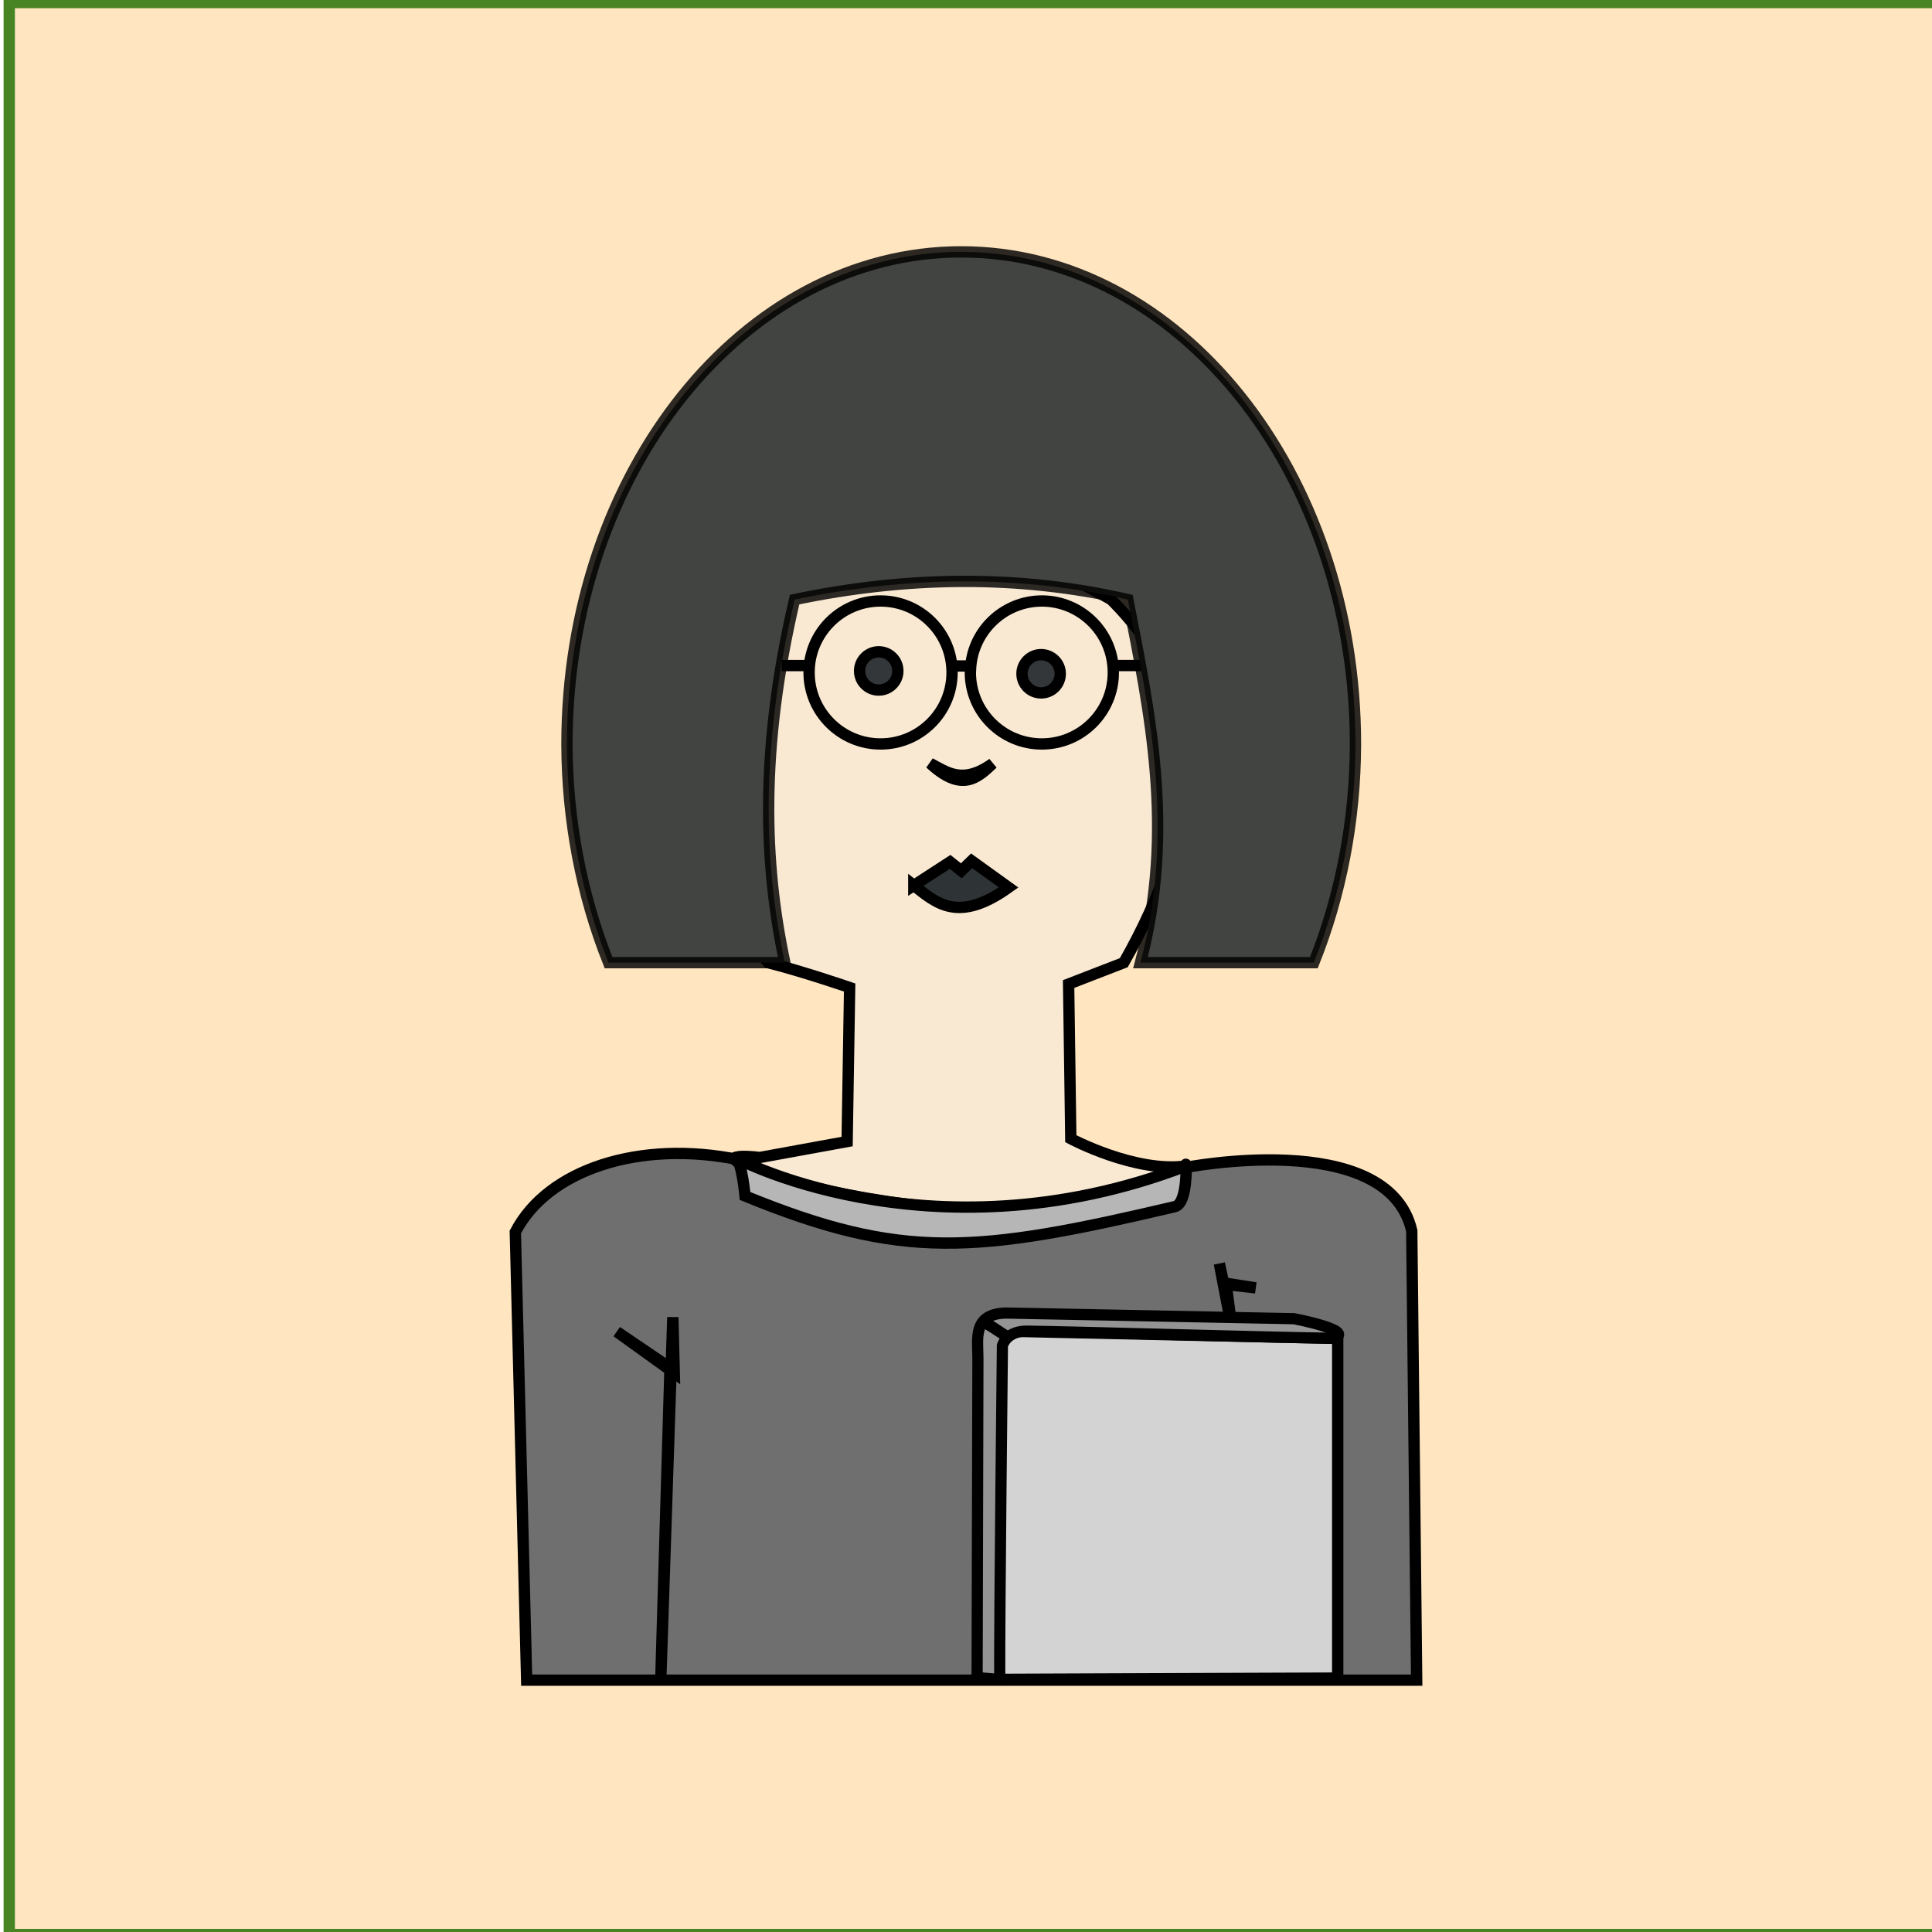
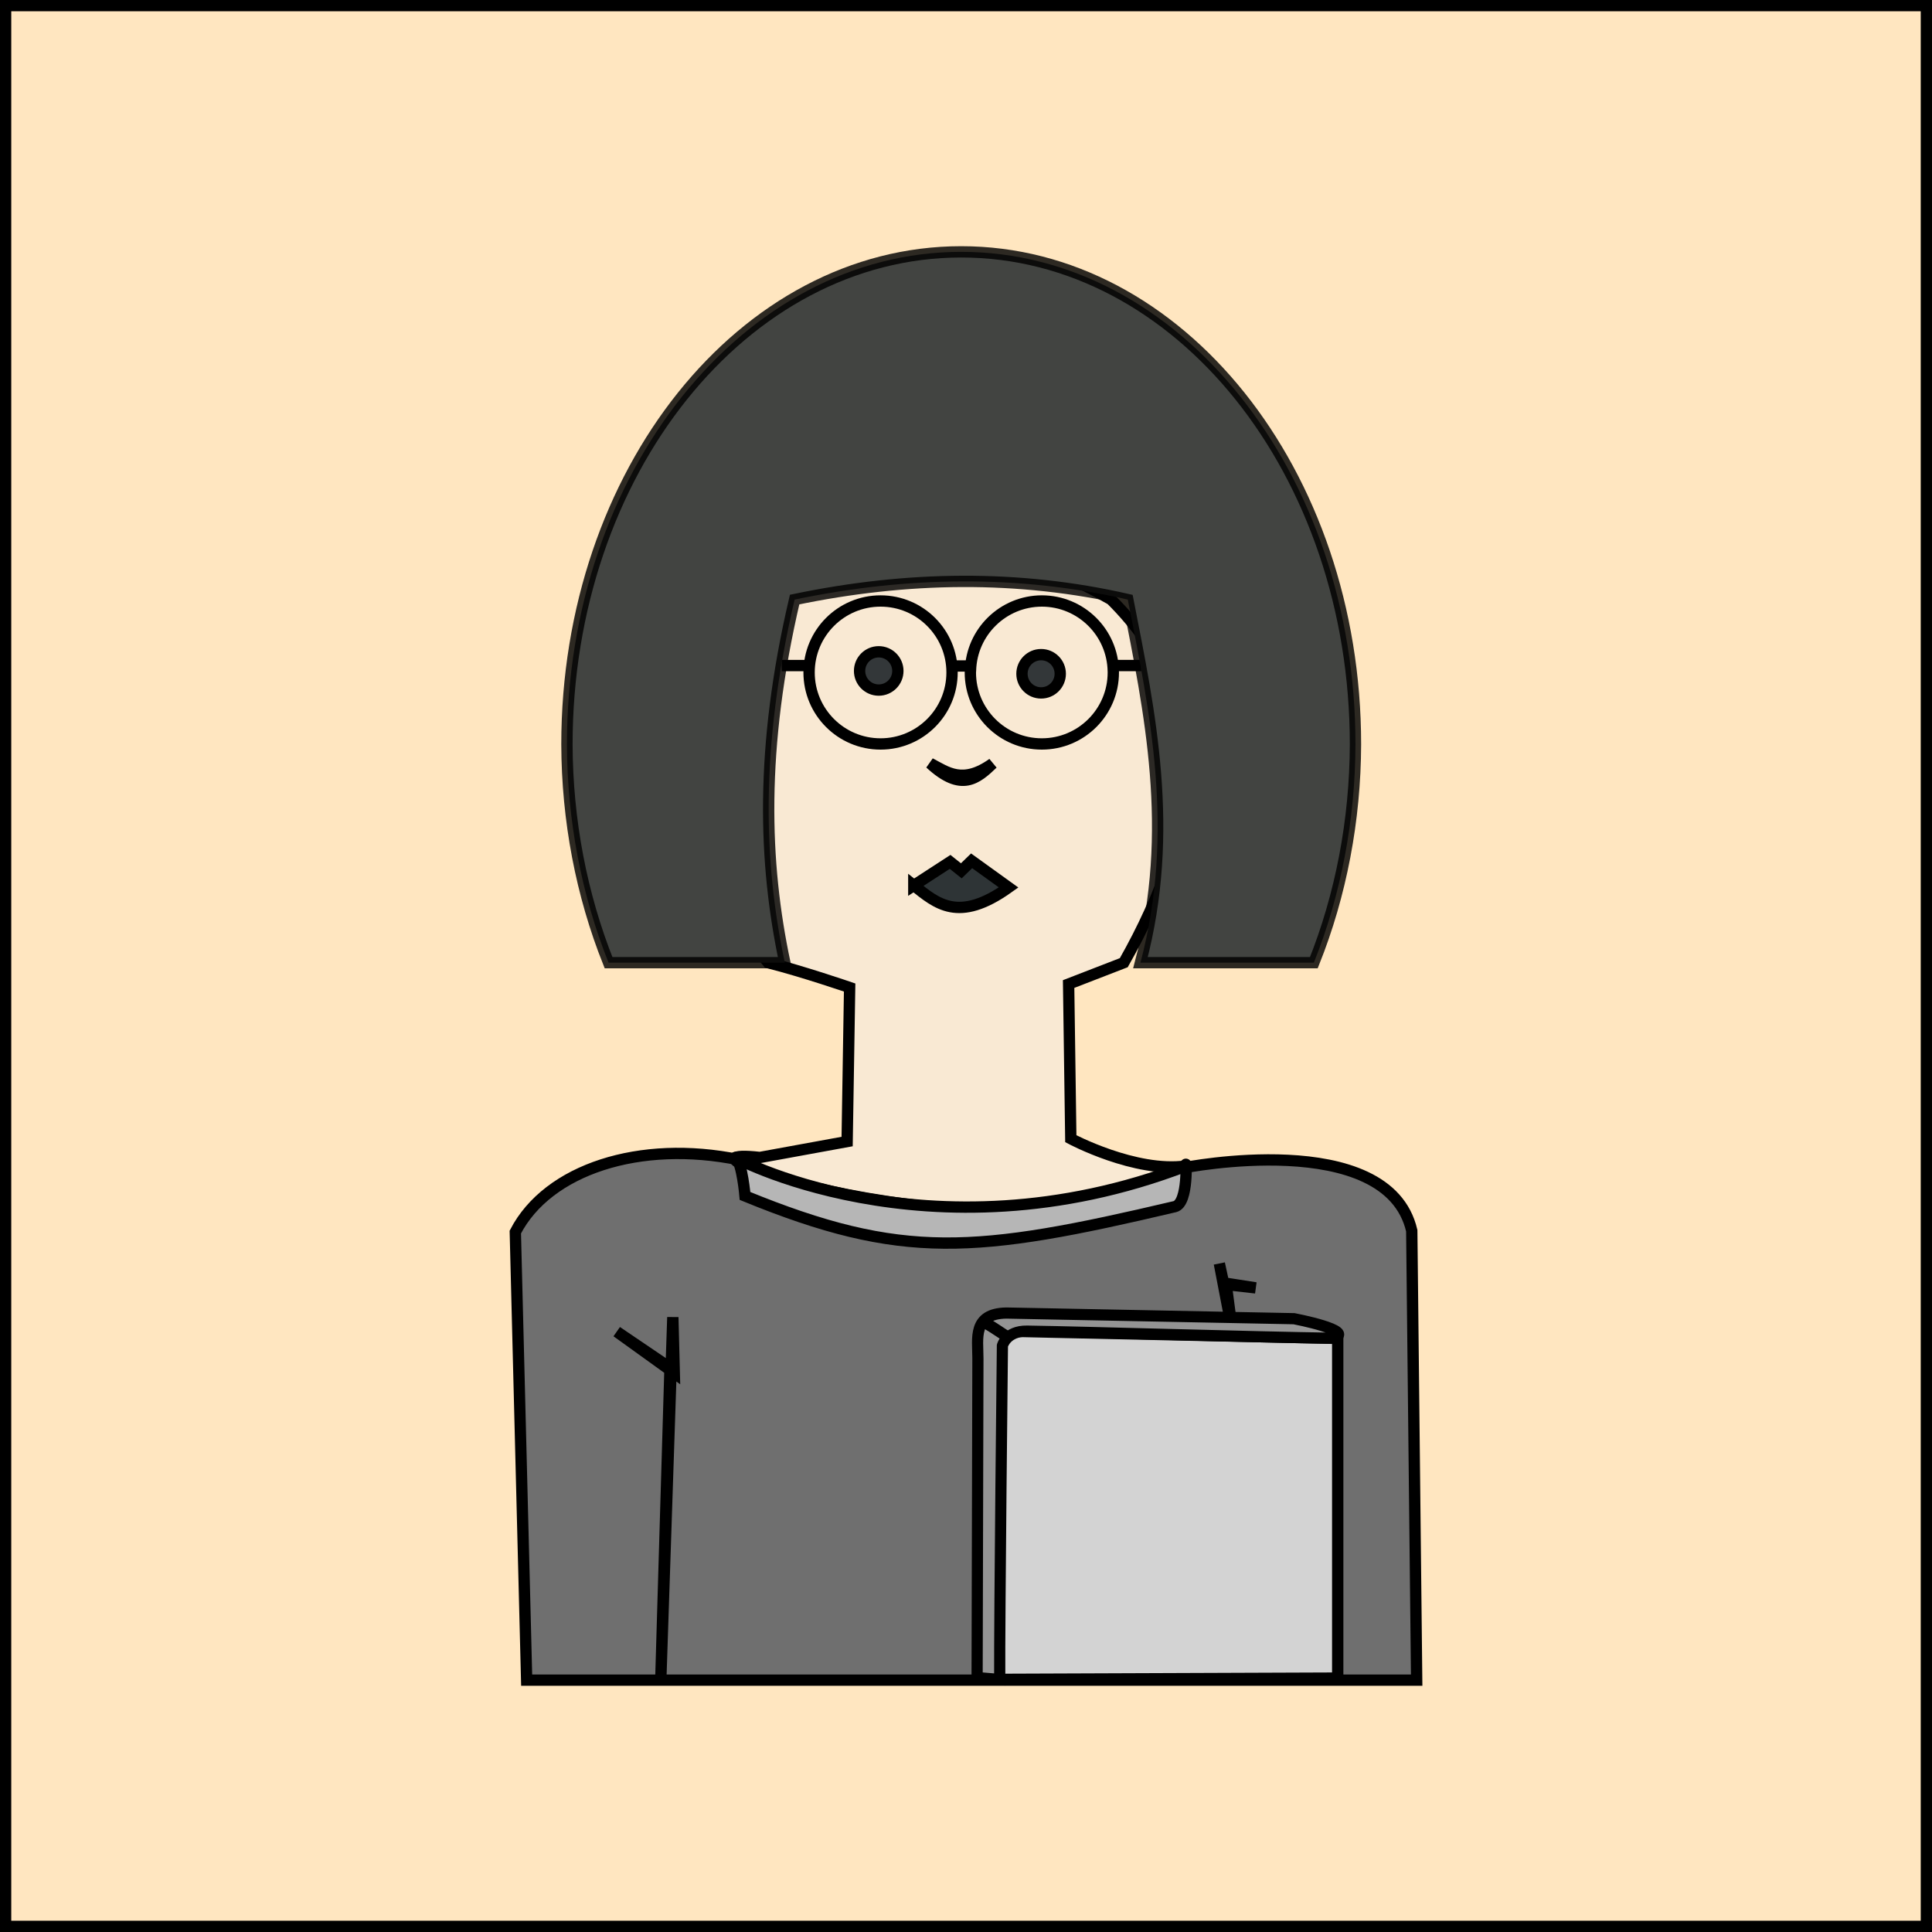
<svg xmlns="http://www.w3.org/2000/svg" version="1.1" id="svg2" width="512" height="512" viewBox="0 0 512 512">
  <defs id="defs6" />
  <g id="g8">
-     <rect style="opacity:1;fill:#ffe6c0;fill-opacity:1;stroke:#488423;stroke-width:3;stroke-miterlimit:4;stroke-dasharray:none;stroke-dashoffset:0;stroke-opacity:1" id="rect95519" width="512" height="512" x="2.454" y="0.674" />
+     <rect style="opacity:1;fill:#ffe6c0;fill-opacity:1;stroke:#000000;stroke-width:2.983;stroke-miterlimit:4;stroke-dasharray:none;stroke-dashoffset:0;stroke-opacity:1" id="rect95519" width="509.017" height="509.017" x="1.491" y="1.491" />
    <g id="g113878" transform="translate(-1.270732,-16.36081)">
      <path style="fill:#6f6f6f;fill-opacity:1;stroke:#000000;stroke-width:3;stroke-linecap:butt;stroke-linejoin:miter;stroke-miterlimit:4;stroke-dasharray:none;stroke-opacity:1" d="m 197.065,323.7 c -26.197,-5.366 -50.61,2.539 -59.231,19.171 l 3.006,118.745 h 235.861 l -1.301,-119.105 c -6.388,-27.592 -61.052,-16.539 -60.197,-16.718 -39.733,32.867 -122.458,-1.761 -118.137,-2.093 z" id="path22397" />
      <path style="fill:#f9e9d3;fill-opacity:1;stroke:#000000;stroke-width:3;stroke-linecap:butt;stroke-linejoin:miter;stroke-miterlimit:4;stroke-dasharray:none;stroke-opacity:1" d="m 207.435,175.254 c 38.945,-20.871 64.9,-13.243 88.297,0 27.16,27.014 23.914,59.938 3.357,96.227 l -14.624,5.66 0.58,40.99 c 0,0 17.07,9.105 30.541,7.229 -41.436,29.52 -146.966,-6.066 -112.945,-2.256 l 23.128,-4.223 0.664,-40.818 c 0,0 -12.432,-4.269 -21.594,-6.582 -23.388,-27.513 -12.974,-61.385 2.596,-96.227 z" id="path4263" />
      <circle style="opacity:1;fill:none;fill-opacity:0.976;stroke:#000000;stroke-width:3;stroke-miterlimit:4;stroke-dasharray:none;stroke-dashoffset:0;stroke-opacity:1" id="path2346" cx="234.631" cy="194.573" r="18.944" />
      <path id="path2346-4" style="opacity:1;fill:none;fill-opacity:0.976;stroke:#000000;stroke-width:3;stroke-miterlimit:4;stroke-dasharray:none;stroke-dashoffset:0;stroke-opacity:1" d="m 277.369,175.629 a 18.944,18.944 0 0 0 -18.906,18.41 18.944,18.944 0 0 0 -0.039,0.535 18.944,18.944 0 0 0 18.945,18.943 18.944,18.944 0 0 0 18.943,-18.943 18.944,18.944 0 0 0 -0.008,-0.283 18.944,18.944 0 0 0 -18.936,-18.662 z" />
      <path style="fill:none;stroke:#000000;stroke-width:3;stroke-linecap:butt;stroke-linejoin:miter;stroke-miterlimit:4;stroke-dasharray:none;stroke-opacity:1" d="m 208.426,192.741 h 7.948 z" id="path2843" />
      <path style="fill:none;stroke:#000000;stroke-width:3;stroke-linecap:butt;stroke-linejoin:miter;stroke-miterlimit:4;stroke-dasharray:none;stroke-opacity:1" d="m 253.917,192.851 h 4.331 z" id="path2845" />
      <path style="fill:none;stroke:#000000;stroke-width:3;stroke-linecap:butt;stroke-linejoin:miter;stroke-miterlimit:4;stroke-dasharray:none;stroke-opacity:1" d="m 296.006,192.734 h 7.711 z" id="path2847" />
      <circle style="opacity:1;fill:#2e3436;fill-opacity:0.976;stroke:#000000;stroke-width:3;stroke-miterlimit:4;stroke-dasharray:none;stroke-dashoffset:0;stroke-opacity:1" id="path3855" cx="234.141" cy="194.165" r="5.073" />
      <circle style="fill:#2e3436;fill-opacity:0.976;stroke:#000000;stroke-width:3;stroke-miterlimit:4;stroke-dasharray:none;stroke-dashoffset:0;stroke-opacity:1" id="path3855-1" cx="277.176" cy="194.918" r="5.073" />
      <path style="fill:none;stroke:#000000;stroke-width:3;stroke-linecap:butt;stroke-linejoin:miter;stroke-miterlimit:4;stroke-dasharray:none;stroke-opacity:1" d="m 247.768,218.658 c 8.307,7.715 12.475,3.976 16.574,0.045 -7.985,5.668 -12.064,2.315 -16.574,-0.045 z" id="path3997" />
      <path style="fill:#2e3436;stroke:#000000;stroke-width:3;stroke-linecap:butt;stroke-linejoin:miter;stroke-miterlimit:4;stroke-dasharray:none;stroke-opacity:1" d="m 243.439,251.014 v 0 l 9.62,-6.245 2.969,2.368 2.73,-2.652 9.802,7.061 v 0 c -13.343,9.52 -19.095,4.226 -25.121,-0.533 z" id="path4259" />
      <path style="fill:none;stroke:#000000;stroke-width:3;stroke-linecap:butt;stroke-linejoin:miter;stroke-miterlimit:4;stroke-dasharray:none;stroke-opacity:1" d="m 164.725,369.273 15.235,10.959 -0.381,-14.799 -3.19,95.93 2.441,-82.531 z" id="path23990" />
      <path style="fill:none;stroke:#000000;stroke-width:3;stroke-linecap:butt;stroke-linejoin:miter;stroke-miterlimit:4;stroke-dasharray:none;stroke-opacity:1" d="m 324.41,351.213 3.454,17.998 -1.683,-12.77 7.864,1.223 -8.447,-0.957 z" id="path23992" />
      <path style="fill:#d3d3d3;fill-opacity:1;stroke:#000000;stroke-width:3;stroke-linecap:butt;stroke-linejoin:miter;stroke-miterlimit:4;stroke-dasharray:none;stroke-opacity:1" d="m 263.492,461.419 -0.391,-92.393 92.678,2.032 v 90.013 z" id="path23994" />
      <path style="fill:#949494;fill-opacity:1;stroke:#000000;stroke-width:2.96;stroke-linecap:butt;stroke-linejoin:miter;stroke-miterlimit:4;stroke-dasharray:none;stroke-opacity:1" d="m 260.214,460.933 0.214,-84.567 c 0,-5.296 -1.483,-11.888 7.519,-12.036 l 76.255,1.5 c 0,0 16.665,3.184 10.425,5.189 -22.055,-0.336 -64.105,-1.634 -81.168,-1.894 -5.533,-0.084 -6.539,3.844 -6.539,3.844 v 0 c 0,0 -0.789,71.2 -0.718,88.471 z" id="path28670" />
      <path style="fill:none;stroke:#000000;stroke-width:1px;stroke-linecap:butt;stroke-linejoin:miter;stroke-opacity:1" d="M 210.064,331.482 Z" id="path38883" />
      <path style="fill:#b6b6b6;fill-opacity:1;stroke:#000000;stroke-width:3;stroke-linecap:butt;stroke-linejoin:miter;stroke-miterlimit:4;stroke-dasharray:none;stroke-opacity:1" d="m 196.269,323.103 c 1.695,1.57 2.439,10.198 2.439,10.198 41.701,17.067 61,15.294 113.899,2.836 3.776,-0.889 2.878,-13.553 2.979,-10.778 9e-4,0.025 -0.112,-1.04 0,0 -68.558,26.288 -122.099,-3.381 -119.318,-2.256 z" id="path38885" />
      <path id="path849" style="display:inline;opacity:1;fill:#424441;fill-opacity:1;stroke:#000000;stroke-width:3;stroke-miterlimit:4;stroke-dasharray:none;stroke-dashoffset:0;stroke-opacity:0.824" d="m 256,83.105 c -57.705,3.4e-5 -104.484,58.437 -104.484,130.523 0.063,20.087 3.837,39.885 11.027,57.852 h 46.713 c -5.589,-26.36 -6.652,-56.727 2.596,-96.227 29.815,-6.208 59.273,-6.64 88.297,0 5.802,29.702 12.625,61.154 3.357,96.227 h 45.949 c 7.19,-17.966 10.965,-37.762 11.029,-57.848 v -0.002 C 360.485,141.544 313.705,83.106 256,83.105 Z" />
      <path style="fill:none;stroke:#000000;stroke-width:3;stroke-linecap:butt;stroke-linejoin:miter;stroke-miterlimit:4;stroke-dasharray:none;stroke-opacity:1" d="m 261.904,366.749 c 1.945,1.188 -0.991,-0.954 6.369,3.927" id="path88835" />
    </g>
  </g>
</svg>
